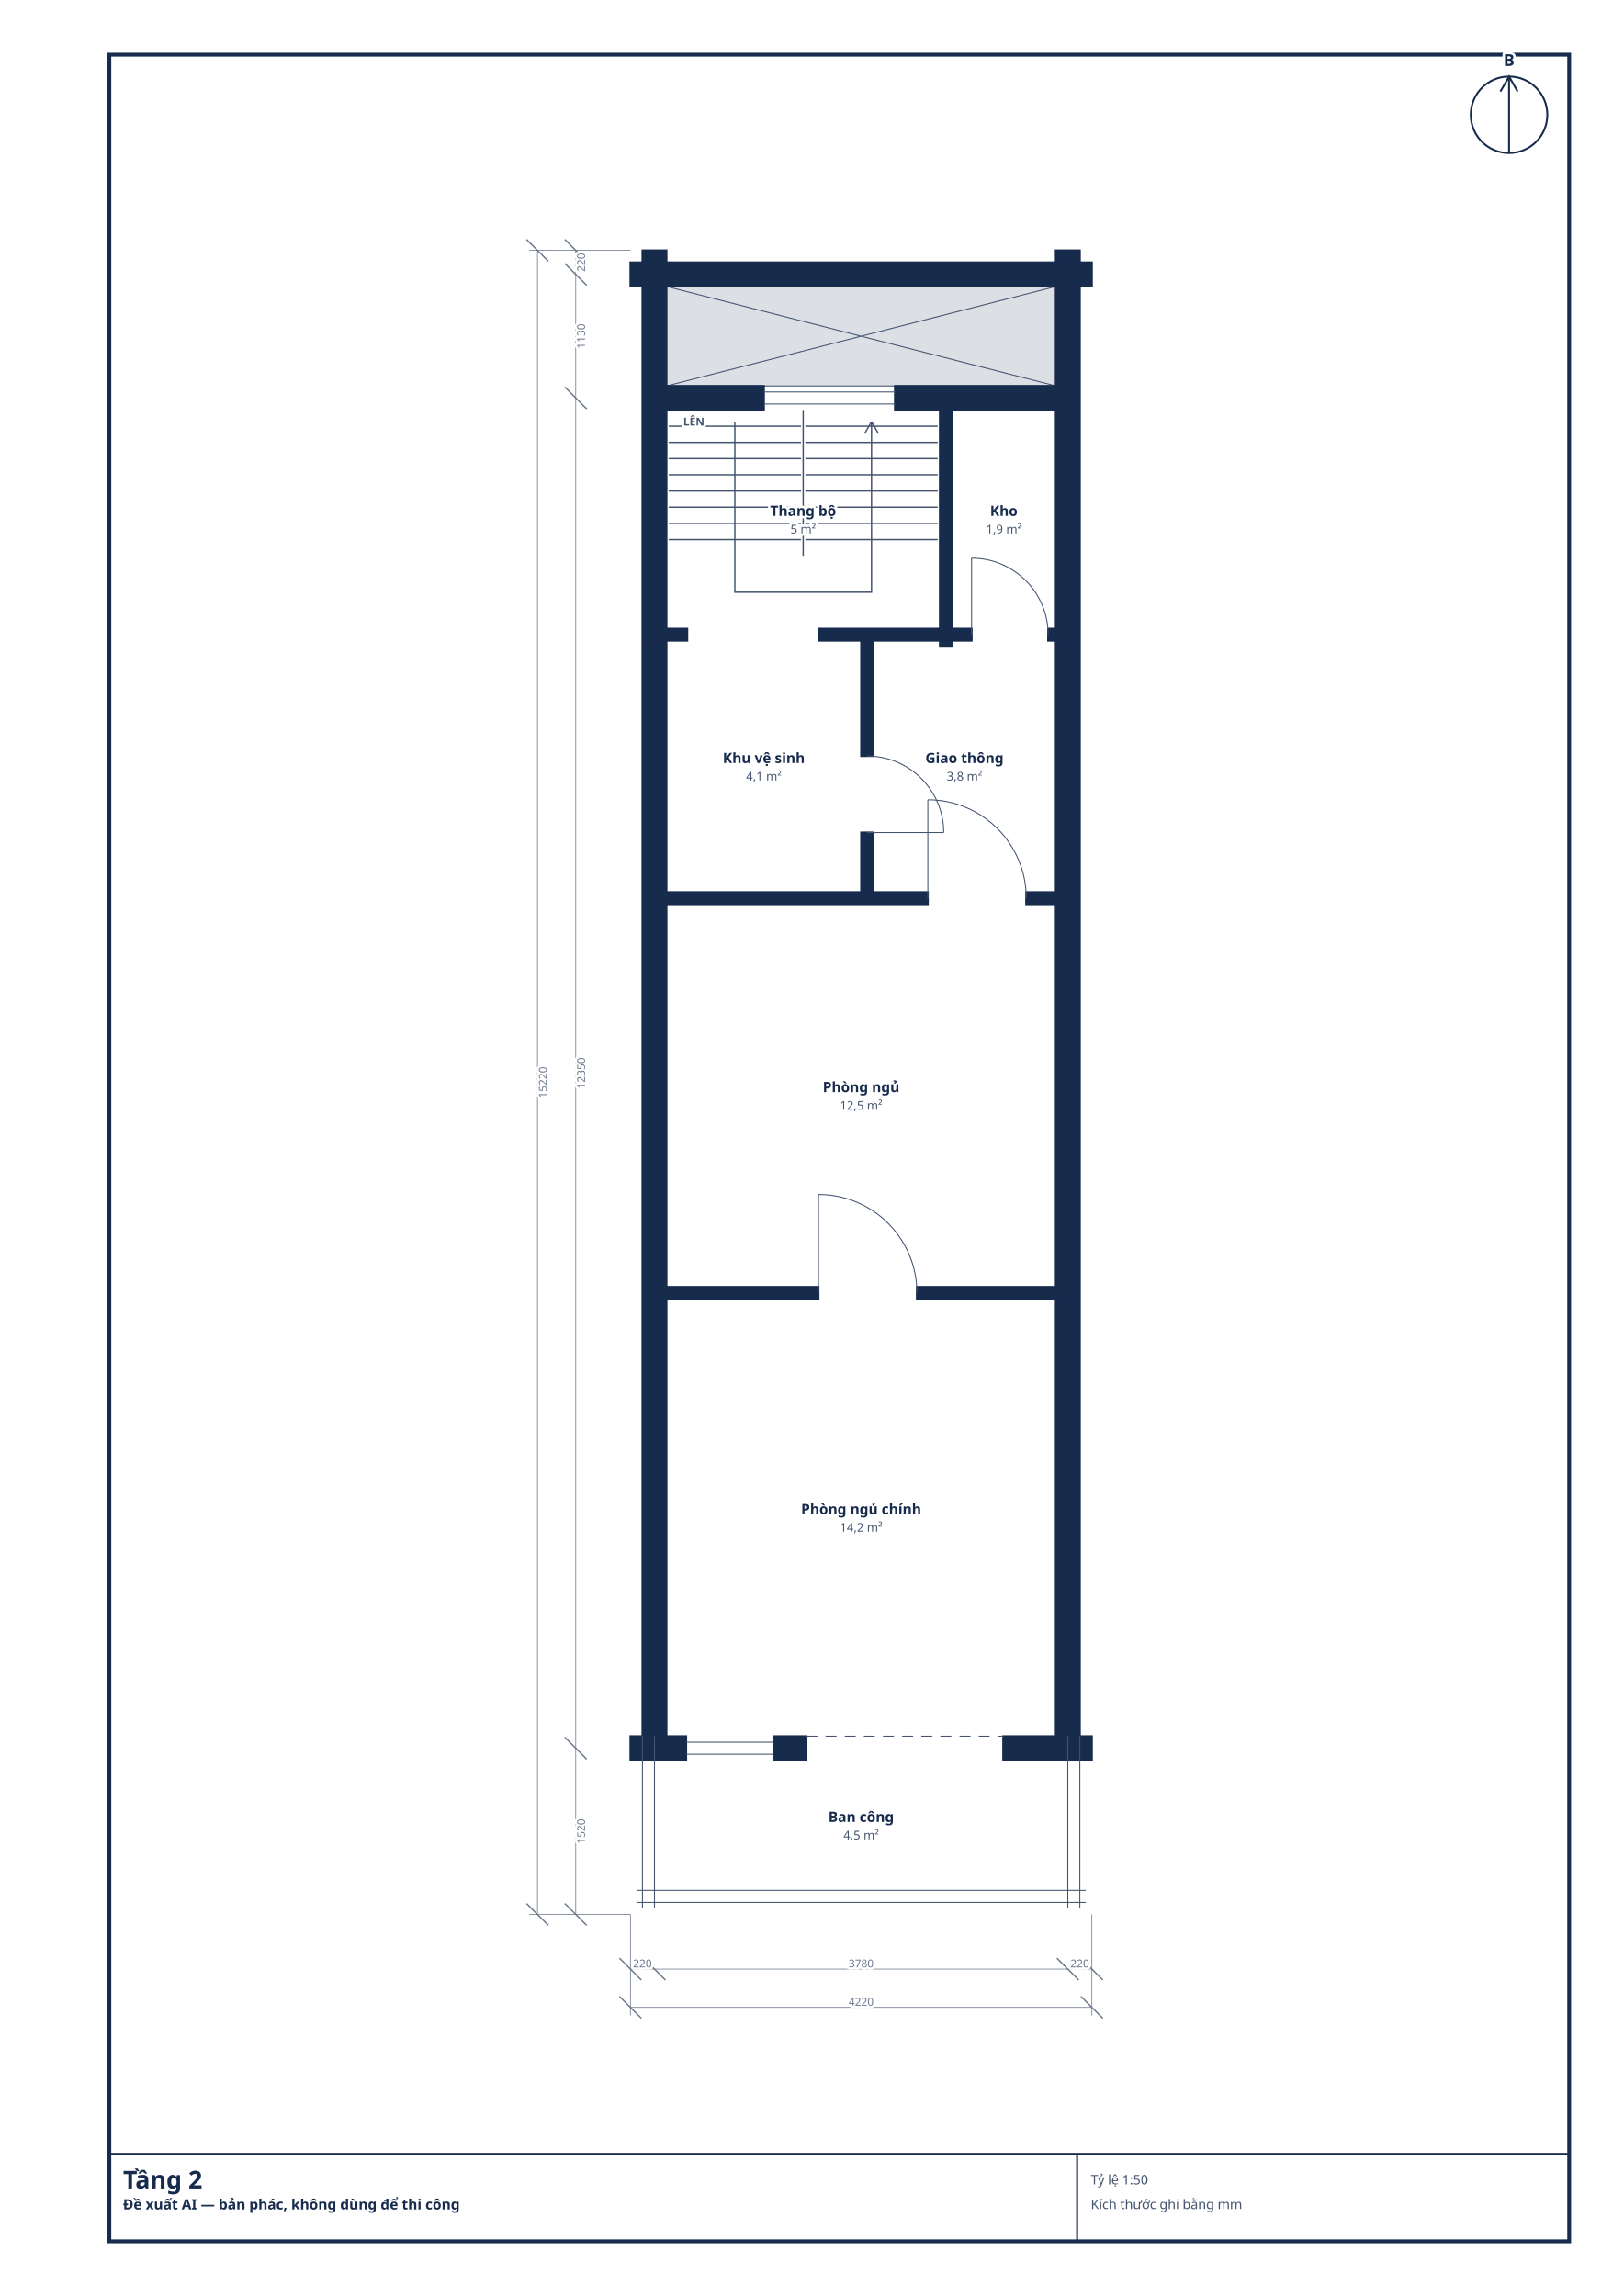
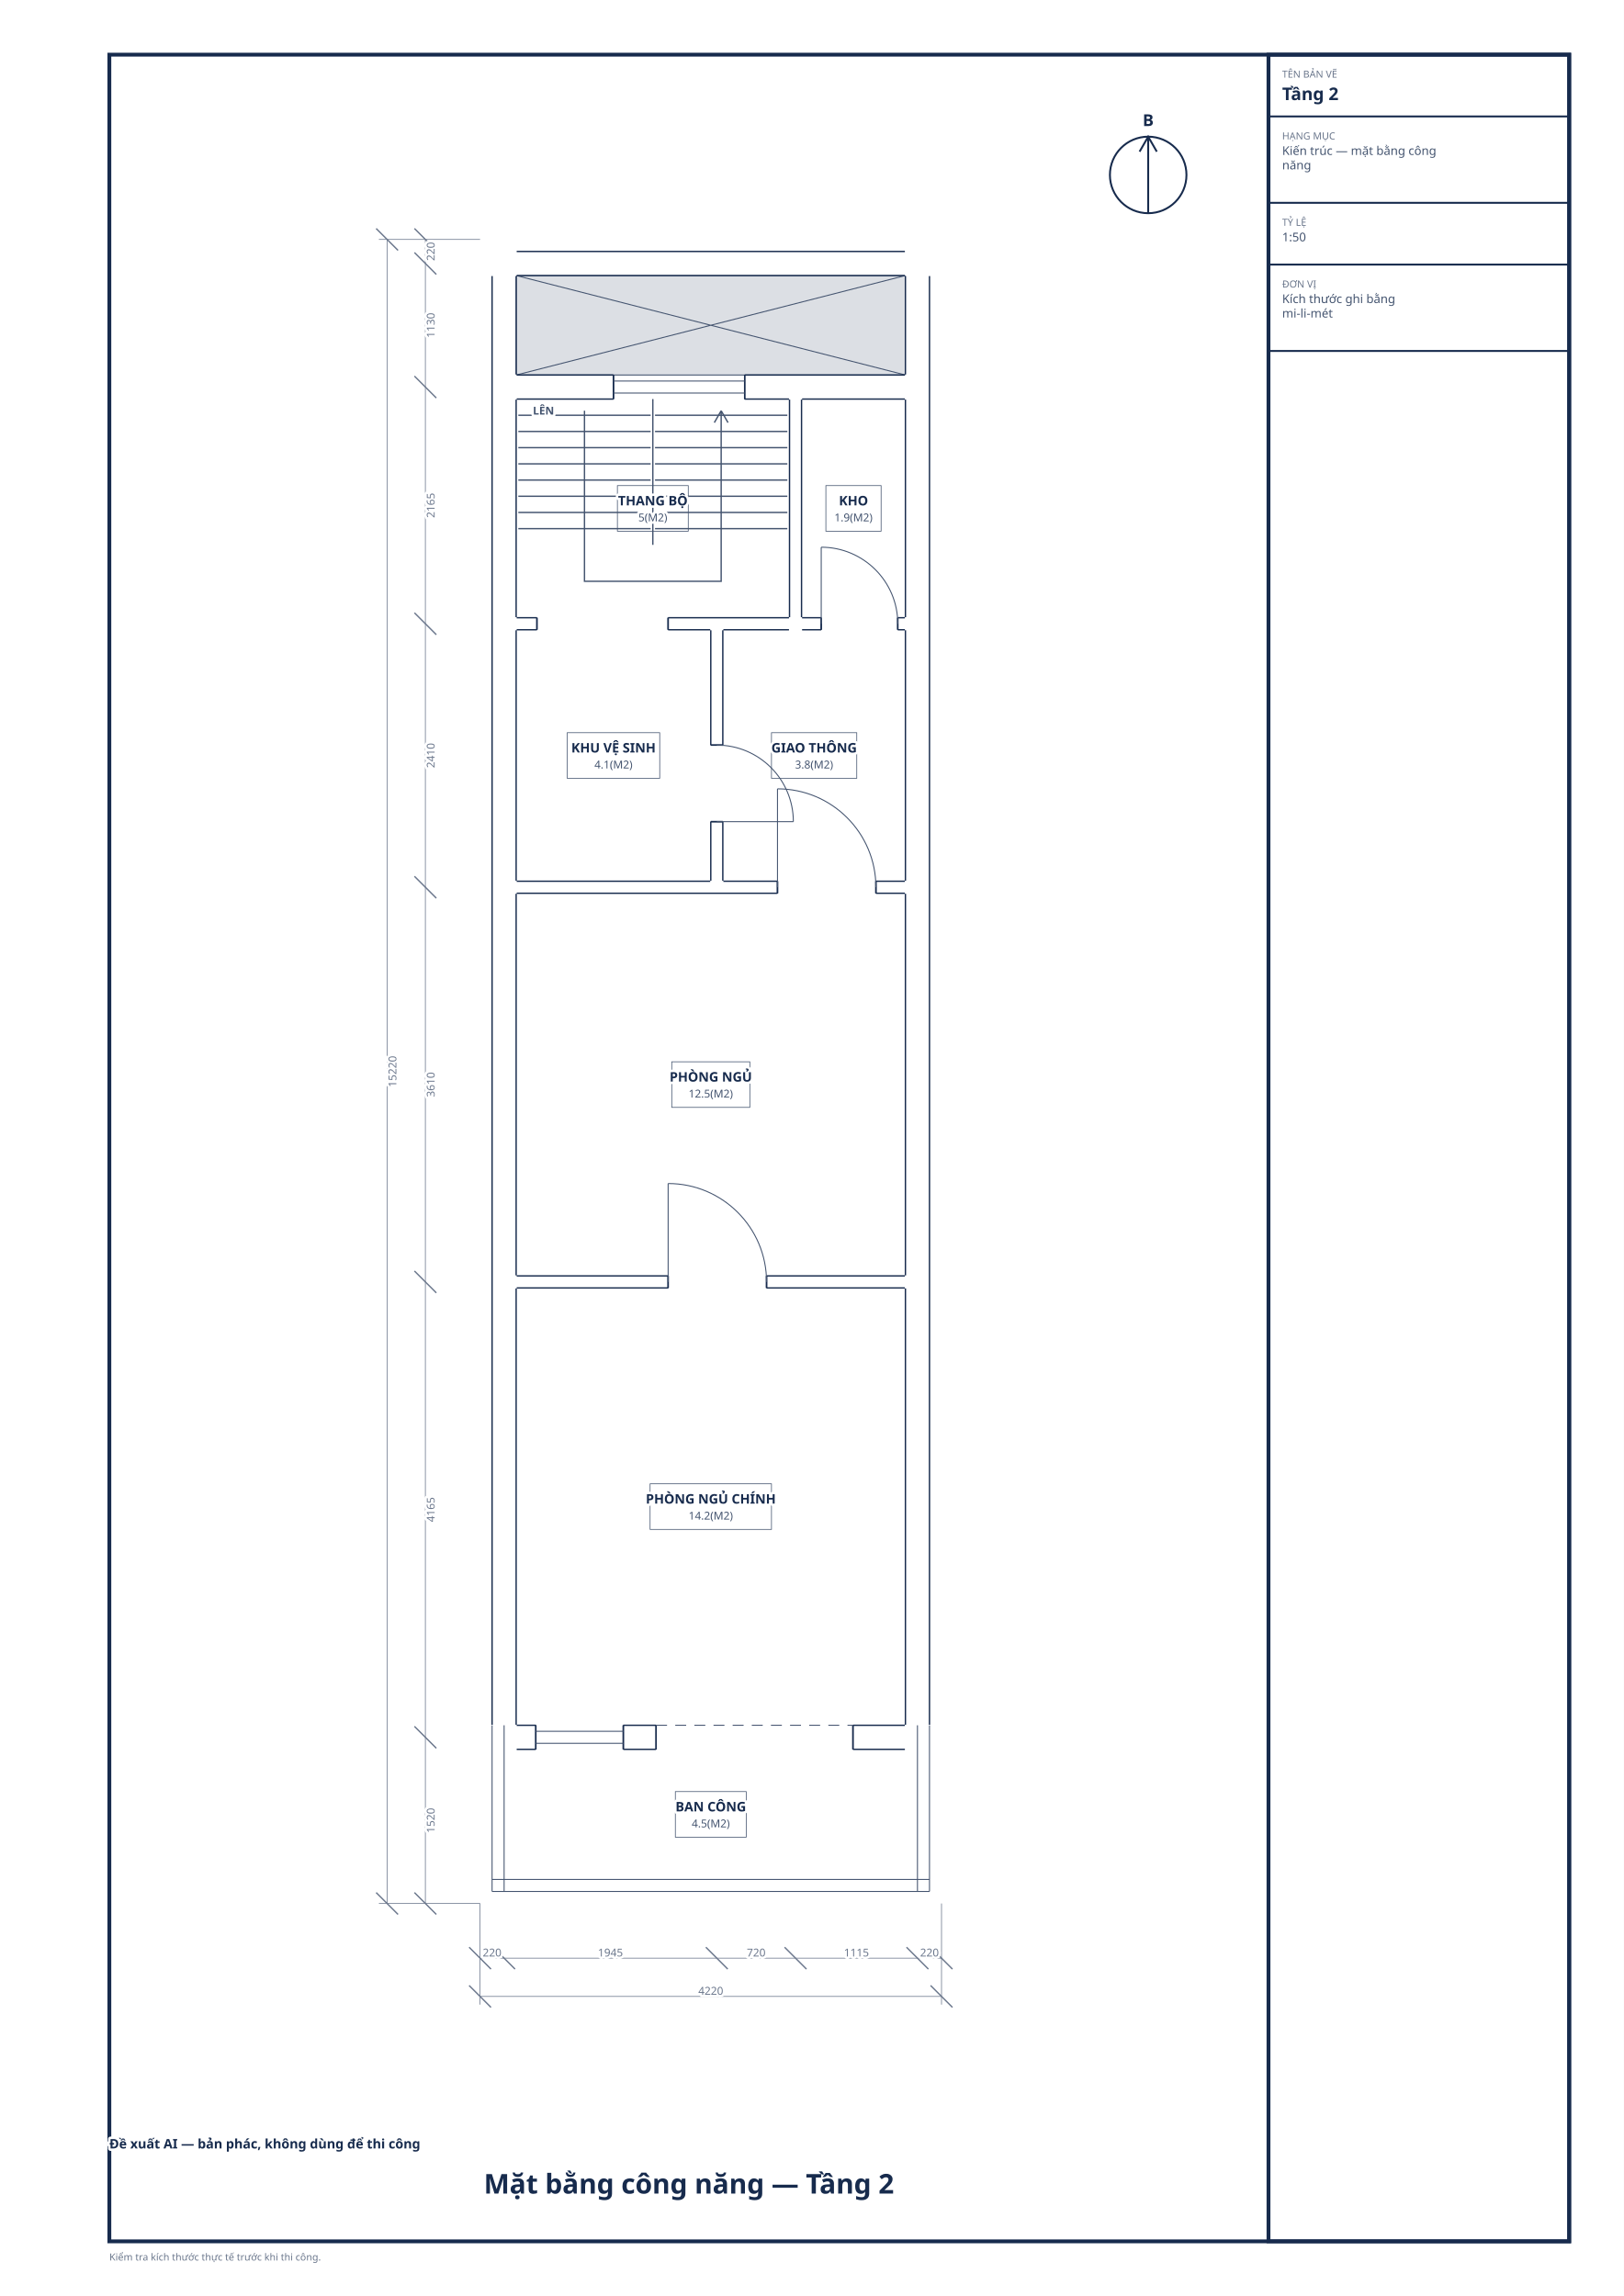
<svg xmlns="http://www.w3.org/2000/svg" viewBox="0 0 297 420" width="297mm" height="420mm">
-   <style>text{font-family:'Be Vietnam Pro', 'Noto Sans', 'Segoe UI', system-ui, sans-serif;text-anchor:middle;dominant-baseline:middle;paint-order:stroke;stroke:#FFFFFF;stroke-width:0.9;stroke-linejoin:round}.fr{stroke:#172B4D;stroke-width:0.7;fill:none;}.tr{stroke:#172B4D;stroke-width:0.35;fill:none;}.w{stroke:#172B4D;stroke-width:0.35;fill:#172B4D}.rl{stroke:#44546F;stroke-width:0.18;fill:none;}.op{stroke:#172B4D;stroke-width:0.25;fill:none;}.dl{stroke:#44546F;stroke-width:0.18;fill:none;}.wn{stroke:#44546F;stroke-width:0.18;fill:none;}.st{stroke:#44546F;stroke-width:0.25;fill:none;}.sa{stroke:#44546F;stroke-width:0.25;fill:none;}.vd{stroke:#44546F;stroke-width:0.18;fill:#DCDFE4}.nt{stroke:#172B4D;stroke-width:0.35;fill:none;}.dm{stroke:#6B778C;stroke-width:0.13;fill:none;}.dt{stroke:#6B778C;stroke-width:0.25;fill:none;}.tn{font-size:2.6px;fill:#172B4D;font-weight:600;}.ta{font-size:2.2px;fill:#44546F;}.td{font-size:2px;fill:#6B778C;}.tst{font-size:2px;fill:#44546F;font-weight:600;}.tl{font-size:4.5px;fill:#172B4D;font-weight:700;text-anchor:start;}.tw{font-size:2.6px;fill:#172B4D;font-weight:600;text-anchor:start;}.ts{font-size:2.4px;fill:#44546F;text-anchor:start;}.tnn{font-size:3px;fill:#172B4D;font-weight:700;}</style>
+   <style>text{font-family:'Be Vietnam Pro', 'Noto Sans', 'Segoe UI', system-ui, sans-serif;text-anchor:middle;dominant-baseline:middle;paint-order:stroke;stroke:#FFFFFF;stroke-width:0.9;stroke-linejoin:round}.fr{stroke:#172B4D;stroke-width:0.7;fill:none;}.tr{stroke:#172B4D;stroke-width:0.35;fill:none;}.wf{fill:#FFFFFF;stroke:none}.w{stroke:#172B4D;stroke-width:0.25;fill:none;}.cl{fill:#172B4D;stroke:#172B4D;stroke-width:0.25}.lb{fill:none;stroke:#44546F;stroke-width:0.13}.rl{stroke:#44546F;stroke-width:0.18;fill:none;}.op{stroke:#172B4D;stroke-width:0.25;fill:none;}.dl{stroke:#44546F;stroke-width:0.18;fill:none;}.wn{stroke:#44546F;stroke-width:0.18;fill:none;}.st{stroke:#44546F;stroke-width:0.25;fill:none;}.sa{stroke:#44546F;stroke-width:0.25;fill:none;}.vd{stroke:#44546F;stroke-width:0.18;fill:#DCDFE4}.nt{stroke:#172B4D;stroke-width:0.35;fill:none;}.dm{stroke:#6B778C;stroke-width:0.13;fill:none;}.dt{stroke:#6B778C;stroke-width:0.25;fill:none;}.tn{font-size:2.4px;fill:#172B4D;font-weight:600;}.ta{font-size:2px;fill:#44546F;}.td{font-size:2px;fill:#6B778C;}.tst{font-size:2px;fill:#44546F;font-weight:600;}.tl{font-size:3.2px;fill:#172B4D;font-weight:700;text-anchor:start;}.tw{font-size:2.4px;fill:#172B4D;font-weight:600;text-anchor:start;}.ts{font-size:2.2px;fill:#44546F;text-anchor:start;}.tnn{font-size:3px;fill:#172B4D;font-weight:700;}.tt{font-size:5px;fill:#172B4D;font-weight:700;}.tbl{font-size:1.8px;fill:#6B778C;text-anchor:start;}.tf{font-size:1.8px;fill:#6B778C;text-anchor:start;}</style>
  <rect x="0" y="0" width="297" height="420" fill="#FFFFFF" />
  <rect x="20" y="10" width="267" height="400" class="fr" />
-   <path class="tr" d="M 20 394 L 287 394 M 197 394 L 197 410" />
-   <text x="22.5" y="398.75" class="tl">Tầng 2</text>
-   <text x="22.5" y="403.25" class="tw">Đề xuất AI — bản phác, không dùng để thi công</text>
-   <text x="199.5" y="398.75" class="ts">Tỷ lệ 1:50</text>
-   <text x="199.5" y="403.25" class="ts">Kích thước ghi bằng mm</text>
-   <rect x="121.9" y="52.4" width="71.2" height="18.2" class="vd" />
-   <path class="vd" d="M 121.9 70.6 L 193.1 52.4 M 121.9 52.4 L 193.1 70.6" fill="none" />
-   <path class="w" d="M 121.9 322 L 121.9 45.8 L 117.5 45.8 L 117.5 322 Z M 197.5 322 L 197.5 45.8 L 193.1 45.8 L 193.1 322 Z M 115.3 52.4 L 199.7 52.4 L 199.7 48 L 115.3 48 Z M 115.3 322 L 125.5 322 L 125.5 317.6 L 115.3 317.6 Z M 141.5 322 L 147.5 322 L 147.5 317.6 L 141.5 317.6 Z M 183.5 322 L 199.7 322 L 199.7 317.6 L 183.5 317.6 Z M 117.5 75 L 139.7 75 L 139.7 70.6 L 117.5 70.6 Z M 163.7 75 L 197.5 75 L 197.5 70.6 L 163.7 70.6 Z M 117.5 237.6 L 149.7 237.6 L 149.7 235.4 L 117.5 235.4 Z M 167.7 237.6 L 197.5 237.6 L 197.5 235.4 L 167.7 235.4 Z M 117.5 165.4 L 169.7 165.4 L 169.7 163.2 L 117.5 163.2 Z M 187.7 165.4 L 197.5 165.4 L 197.5 163.2 L 187.7 163.2 Z M 159.7 165.4 L 159.7 152.3 L 157.5 152.3 L 157.5 165.4 Z M 159.7 138.3 L 159.7 115 L 157.5 115 L 157.5 138.3 Z M 117.5 117.2 L 125.7 117.2 L 125.7 115 L 117.5 115 Z M 149.7 117.2 L 177.7 117.2 L 177.7 115 L 149.7 115 Z M 191.7 117.2 L 197.5 117.2 L 197.5 115 L 191.7 115 Z M 174.1 118.3 L 174.1 70.6 L 171.9 70.6 L 171.9 118.3 Z" />
-   <path class="rl" d="M 116.4 348 L 198.6 348 M 116.4 345.8 L 198.6 345.8 M 119.7 349.1 L 119.7 317.6 M 117.5 349.1 L 117.5 317.6 M 197.5 349.1 L 197.5 317.6 M 195.3 349.1 L 195.3 317.6" />
-   <path class="op" d="M 147.5 322 L 147.5 317.6 M 183.5 322 L 183.5 317.6 M 149.7 237.6 L 149.7 235.4 M 167.7 237.6 L 167.7 235.4 M 169.7 165.4 L 169.7 163.2 M 187.7 165.4 L 187.7 163.2 M 159.7 152.3 L 157.5 152.3 M 159.7 138.3 L 157.5 138.3 M 125.7 117.2 L 125.7 115 M 149.7 117.2 L 149.7 115 M 177.7 117.2 L 177.7 115 M 191.7 117.2 L 191.7 115 M 125.5 322 L 125.5 317.6 M 141.5 322 L 141.5 317.6 M 139.7 75 L 139.7 70.6 M 163.7 75 L 163.7 70.6" />
-   <path class="wn" d="M 125.5 318.7 L 141.5 318.7 M 125.5 320.9 L 141.5 320.9 M 139.7 71.7 L 163.7 71.7 M 139.7 73.9 L 163.7 73.9" />
-   <path class="dl" d="M 149.7 236.5 L 149.7 218.5 M 149.7 218.5 A 18 18 0 0 1 167.7 236.5 M 169.7 164.3 L 169.7 146.3 M 169.7 146.3 A 18 18 0 0 1 187.7 164.3 M 158.6 152.3 L 172.6 152.3 M 172.6 152.3 A 14 14 0 0 0 158.6 138.3 M 177.7 116.1 L 177.7 102.1 M 177.7 102.1 A 14 14 0 0 1 191.7 116.1" />
-   <path class="dl" d="M 147.5 317.6 L 183.5 317.6" stroke-dasharray="2 1.5" />
-   <path class="st" d="M 122.3 77.963 L 146.5 77.963 M 122.3 80.926 L 146.5 80.926 M 122.3 83.889 L 146.5 83.889 M 122.3 86.852 L 146.5 86.852 M 122.3 89.815 L 146.5 89.815 M 122.3 92.778 L 146.5 92.778 M 122.3 95.741 L 146.5 95.741 M 122.3 98.704 L 146.5 98.704 M 147.3 98.704 L 171.5 98.704 M 147.3 95.741 L 171.5 95.741 M 147.3 92.778 L 171.5 92.778 M 147.3 89.815 L 171.5 89.815 M 147.3 86.852 L 171.5 86.852 M 147.3 83.889 L 171.5 83.889 M 147.3 80.926 L 171.5 80.926 M 147.3 77.963 L 171.5 77.963 M 146.9 75 L 146.9 101.667" />
-   <path class="sa" d="M 134.4 77.133 L 134.4 101.667 L 134.4 108.333 L 159.4 108.333 L 159.4 101.667 L 159.4 77.133 M 158.15 79.308 L 159.4 77.133 M 160.65 79.308 L 159.4 77.133" />
-   <text x="126.9" y="77.133" class="tst">LÊN</text>
-   <text x="157.5" y="332.36" class="tn">Ban công</text>
-   <text x="157.5" y="335.72" class="ta">4,5 m²</text>
-   <text x="157.5" y="276.06" class="tn">Phòng ngủ chính</text>
-   <text x="157.5" y="279.42" class="ta">14,2 m²</text>
-   <text x="157.5" y="198.86" class="tn">Phòng ngủ</text>
-   <text x="157.5" y="202.22" class="ta">12,5 m²</text>
-   <text x="139.7" y="138.66" class="tn">Khu vệ sinh</text>
-   <text x="139.7" y="142.02" class="ta">4,1 m²</text>
-   <text x="176.4" y="138.66" class="tn">Giao thông</text>
-   <text x="176.4" y="142.02" class="ta">3,8 m²</text>
-   <text x="146.9" y="93.46" class="tn">Thang bộ</text>
-   <text x="146.9" y="96.82" class="ta">5 m²</text>
-   <text x="183.6" y="93.46" class="tn">Kho</text>
-   <text x="183.6" y="96.82" class="ta">1,9 m²</text>
-   <path class="dm" d="M 115.3 360.2 L 199.7 360.2 M 115.3 367.2 L 199.7 367.2 M 115.3 350.2 L 115.3 368.7 M 199.7 350.2 L 199.7 368.7" />
-   <path class="dt" d="M 113.3 358.2 L 117.3 362.2 M 117.7 358.2 L 121.7 362.2 M 193.3 358.2 L 197.3 362.2 M 197.7 358.2 L 201.7 362.2 M 113.3 365.2 L 117.3 369.2 M 197.7 365.2 L 201.7 369.2" />
-   <text x="117.5" y="359.2" class="td">220</text>
-   <text x="157.5" y="359.2" class="td">3780</text>
-   <text x="197.5" y="359.2" class="td">220</text>
-   <text x="157.5" y="366.2" class="td">4220</text>
-   <path class="dm" d="M 105.3 350.2 L 105.3 45.8 M 98.3 350.2 L 98.3 45.8 M 115.3 350.2 L 96.8 350.2 M 115.3 45.8 L 96.8 45.8" />
-   <path class="dt" d="M 103.3 348.2 L 107.3 352.2 M 103.3 317.8 L 107.3 321.8 M 103.3 70.8 L 107.3 74.8 M 103.3 48.2 L 107.3 52.2 M 103.3 43.8 L 107.3 47.8 M 96.3 348.2 L 100.3 352.2 M 96.3 43.8 L 100.3 47.8" />
-   <text x="106.3" y="335" class="td" transform="rotate(-90 106.3 335)">1520</text>
-   <text x="106.3" y="196.3" class="td" transform="rotate(-90 106.3 196.3)">12350</text>
-   <text x="106.3" y="61.5" class="td" transform="rotate(-90 106.3 61.5)">1130</text>
-   <text x="106.3" y="48" class="td" transform="rotate(-90 106.3 48)">220</text>
-   <text x="99.3" y="198" class="td" transform="rotate(-90 99.3 198)">15220</text>
-   <circle cx="276" cy="21" r="7" class="nt" />
-   <path class="nt" d="M 276 28 L 276 14 M 274.425 16.741 L 276 14 L 277.575 16.741" />
-   <text x="276" y="11" class="tnn">B</text>
+   <rect x="232" y="10" width="55" height="400" class="fr" />
+   <text x="234.5" y="13.58" class="tbl">TÊN BẢN VẼ</text>
+   <text x="234.5" y="17.18" class="tl">Tầng 2</text>
+   <path class="tr" d="M 232 21.3 L 287 21.3" />
+   <text x="234.5" y="24.88" class="tbl">HẠNG MỤC</text>
+   <text x="234.5" y="27.58" class="ts">Kiến trúc — mặt bằng công</text>
+   <text x="234.5" y="30.22" class="ts">năng</text>
+   <path class="tr" d="M 232 37.1 L 287 37.1" />
+   <text x="234.5" y="40.68" class="tbl">TỶ LỆ</text>
+   <text x="234.5" y="43.38" class="ts">1:50</text>
+   <path class="tr" d="M 232 48.4 L 287 48.4" />
+   <text x="234.5" y="51.98" class="tbl">ĐƠN VỊ</text>
+   <text x="234.5" y="54.68" class="ts">Kích thước ghi bằng</text>
+   <text x="234.5" y="57.32" class="ts">mi-li-mét</text>
+   <path class="tr" d="M 232 64.2 L 287 64.2" />
+   <text x="126" y="399.5" class="tt">Mặt bằng công năng — Tầng 2</text>
+   <text x="20" y="392.16" class="tw">Đề xuất AI — bản phác, không dùng để thi công</text>
+   <text x="20" y="412.88" class="tf">Kiểm tra kích thước thực tế trước khi thi công.</text>
+   <rect x="94.4" y="50.4" width="71.2" height="18.2" class="vd" />
+   <path class="vd" d="M 94.4 68.6 L 165.6 50.4 M 94.4 50.4 L 165.6 68.6" fill="none" />
+   <path class="wf" d="M 94.4 320 L 94.4 46 L 90 46 L 90 320 Z M 170 320 L 170 46 L 165.6 46 L 165.6 320 Z M 90 50.4 L 170 50.4 L 170 46 L 90 46 Z M 90 320 L 98 320 L 98 315.6 L 90 315.6 Z M 114 320 L 120 320 L 120 315.6 L 114 315.6 Z M 156 320 L 170 320 L 170 315.6 L 156 315.6 Z M 92.2 73 L 112.2 73 L 112.2 68.6 L 92.2 68.6 Z M 136.2 73 L 167.8 73 L 167.8 68.6 L 136.2 68.6 Z M 92.2 235.6 L 122.2 235.6 L 122.2 233.4 L 92.2 233.4 Z M 140.2 235.6 L 167.8 235.6 L 167.8 233.4 L 140.2 233.4 Z M 92.2 163.4 L 142.2 163.4 L 142.2 161.2 L 92.2 161.2 Z M 160.2 163.4 L 167.8 163.4 L 167.8 161.2 L 160.2 161.2 Z M 132.2 162.3 L 132.2 150.3 L 130 150.3 L 130 162.3 Z M 132.2 136.3 L 132.2 114.1 L 130 114.1 L 130 136.3 Z M 92.2 115.2 L 98.2 115.2 L 98.2 113 L 92.2 113 Z M 122.2 115.2 L 150.2 115.2 L 150.2 113 L 122.2 113 Z M 164.2 115.2 L 167.8 115.2 L 167.8 113 L 164.2 113 Z M 146.6 115.2 L 146.6 70.8 L 144.4 70.8 L 144.4 115.2 Z" />
+   <path class="w" d="M 94.4 315.5 L 94.4 235.7 M 94.4 233.3 L 94.4 163.5 M 94.4 161.1 L 94.4 115.3 M 94.4 112.9 L 94.4 73.1 M 94.4 68.5 L 94.4 50.5 M 90 315.5 L 90 50.5 M 170 315.5 L 170 50.5 M 165.6 315.5 L 165.6 235.7 M 165.6 233.3 L 165.6 163.5 M 165.6 161.1 L 165.6 115.3 M 165.6 112.9 L 165.6 73.1 M 165.6 68.5 L 165.6 50.5 M 94.5 50.4 L 165.5 50.4 M 94.5 46 L 165.5 46 M 94.5 320 L 98 320 M 94.5 315.6 L 98 315.6 M 98 320 L 98 315.6 M 114 320 L 120 320 M 114 315.6 L 120 315.6 M 114 320 L 114 315.6 M 120 320 L 120 315.6 M 156 320 L 165.5 320 M 156 315.6 L 165.5 315.6 M 156 320 L 156 315.6 M 94.5 73 L 112.2 73 M 94.5 68.6 L 112.2 68.6 M 112.2 73 L 112.2 68.6 M 136.2 73 L 144.3 73 M 146.7 73 L 165.5 73 M 136.2 68.6 L 165.5 68.6 M 136.2 73 L 136.2 68.6 M 94.5 235.6 L 122.2 235.6 M 94.5 233.4 L 122.2 233.4 M 122.2 235.6 L 122.2 233.4 M 140.2 235.6 L 165.5 235.6 M 140.2 233.4 L 165.5 233.4 M 140.2 235.6 L 140.2 233.4 M 94.5 163.4 L 142.2 163.4 M 94.5 161.2 L 129.9 161.2 M 132.3 161.2 L 142.2 161.2 M 142.2 163.4 L 142.2 161.2 M 160.2 163.4 L 165.5 163.4 M 160.2 161.2 L 165.5 161.2 M 160.2 163.4 L 160.2 161.2 M 132.2 161.1 L 132.2 150.3 M 130 161.1 L 130 150.3 M 132.2 150.3 L 130 150.3 M 132.2 136.3 L 132.2 115.3 M 130 136.3 L 130 115.3 M 132.2 136.3 L 130 136.3 M 94.5 115.2 L 98.2 115.2 M 94.5 113 L 98.2 113 M 98.2 115.2 L 98.2 113 M 122.2 115.2 L 129.9 115.2 M 132.3 115.2 L 144.3 115.2 M 146.7 115.2 L 150.2 115.2 M 122.2 113 L 144.3 113 M 146.7 113 L 150.2 113 M 122.2 115.2 L 122.2 113 M 150.2 115.2 L 150.2 113 M 164.2 115.2 L 165.5 115.2 M 164.2 113 L 165.5 113 M 164.2 115.2 L 164.2 113 M 146.6 112.9 L 146.6 73.1 M 144.4 112.9 L 144.4 73.1" />
+   <path class="rl" d="M 90 346 L 170 346 M 90 343.8 L 170 343.8 M 92.2 346 L 92.2 315.6 M 90 346 L 90 315.6 M 170 346 L 170 315.6 M 167.8 346 L 167.8 315.6" />
+   <path class="op" d="M 120 320 L 120 315.6 M 156 320 L 156 315.6 M 122.2 235.6 L 122.2 233.4 M 140.2 235.6 L 140.2 233.4 M 142.2 163.4 L 142.2 161.2 M 160.2 163.4 L 160.2 161.2 M 132.2 150.3 L 130 150.3 M 132.2 136.3 L 130 136.3 M 98.2 115.2 L 98.2 113 M 122.2 115.2 L 122.2 113 M 150.2 115.2 L 150.2 113 M 164.2 115.2 L 164.2 113 M 98 320 L 98 315.6 M 114 320 L 114 315.6 M 112.2 73 L 112.2 68.6 M 136.2 73 L 136.2 68.6" />
+   <path class="wn" d="M 98 316.7 L 114 316.7 M 98 318.9 L 114 318.9 M 112.2 69.7 L 136.2 69.7 M 112.2 71.9 L 136.2 71.9" />
+   <path class="dl" d="M 122.2 234.5 L 122.2 216.5 M 122.2 216.5 A 18 18 0 0 1 140.2 234.5 M 142.2 162.3 L 142.2 144.3 M 142.2 144.3 A 18 18 0 0 1 160.2 162.3 M 131.1 150.3 L 145.1 150.3 M 145.1 150.3 A 14 14 0 0 0 131.1 136.3 M 150.2 114.1 L 150.2 100.1 M 150.2 100.1 A 14 14 0 0 1 164.2 114.1" />
+   <path class="dl" d="M 120 315.6 L 156 315.6" stroke-dasharray="2 1.5" />
+   <path class="st" d="M 94.8 75.963 L 119 75.963 M 94.8 78.926 L 119 78.926 M 94.8 81.889 L 119 81.889 M 94.8 84.852 L 119 84.852 M 94.8 87.815 L 119 87.815 M 94.8 90.778 L 119 90.778 M 94.8 93.741 L 119 93.741 M 94.8 96.704 L 119 96.704 M 119.8 96.704 L 144 96.704 M 119.8 93.741 L 144 93.741 M 119.8 90.778 L 144 90.778 M 119.8 87.815 L 144 87.815 M 119.8 84.852 L 144 84.852 M 119.8 81.889 L 144 81.889 M 119.8 78.926 L 144 78.926 M 119.8 75.963 L 144 75.963 M 119.4 73 L 119.4 99.667" />
+   <path class="sa" d="M 106.9 75.133 L 106.9 99.667 L 106.9 106.333 L 131.9 106.333 L 131.9 99.667 L 131.9 75.133 M 130.65 77.308 L 131.9 75.133 M 133.15 77.308 L 131.9 75.133" />
+   <text x="99.4" y="75.133" class="tst">LÊN</text>
+   <rect x="123.52" y="327.73" width="12.96" height="8.34" class="lb" />
+   <text x="130" y="330.5" class="tn">BAN CÔNG</text>
+   <text x="130" y="333.58" class="ta">4.5(M2)</text>
+   <rect x="118.9" y="271.43" width="22.2" height="8.34" class="lb" />
+   <text x="130" y="274.2" class="tn">PHÒNG NGỦ CHÍNH</text>
+   <text x="130" y="277.28" class="ta">14.2(M2)</text>
+   <rect x="122.86" y="194.23" width="14.28" height="8.34" class="lb" />
+   <text x="130" y="197" class="tn">PHÒNG NGỦ</text>
+   <text x="130" y="200.08" class="ta">12.5(M2)</text>
+   <rect x="103.74" y="134.03" width="16.92" height="8.34" class="lb" />
+   <text x="112.2" y="136.8" class="tn">KHU VỆ SINH</text>
+   <text x="112.2" y="139.88" class="ta">4.1(M2)</text>
+   <rect x="141.1" y="134.03" width="15.6" height="8.34" class="lb" />
+   <text x="148.9" y="136.8" class="tn">GIAO THÔNG</text>
+   <text x="148.9" y="139.88" class="ta">3.8(M2)</text>
+   <rect x="112.92" y="88.83" width="12.96" height="8.34" class="lb" />
+   <text x="119.4" y="91.6" class="tn">THANG BỘ</text>
+   <text x="119.4" y="94.68" class="ta">5(M2)</text>
+   <rect x="151.05" y="88.83" width="10.1" height="8.34" class="lb" />
+   <text x="156.1" y="91.6" class="tn">KHO</text>
+   <text x="156.1" y="94.68" class="ta">1.9(M2)</text>
+   <path class="dm" d="M 87.8 358.2 L 172.2 358.2 M 87.8 365.2 L 172.2 365.2 M 87.8 348.2 L 87.8 366.7 M 172.2 348.2 L 172.2 366.7" />
+   <path class="dt" d="M 85.8 356.2 L 89.8 360.2 M 90.2 356.2 L 94.2 360.2 M 129.1 356.2 L 133.1 360.2 M 143.5 356.2 L 147.5 360.2 M 165.8 356.2 L 169.8 360.2 M 170.2 356.2 L 174.2 360.2 M 85.8 363.2 L 89.8 367.2 M 170.2 363.2 L 174.2 367.2" />
+   <text x="90" y="357.2" class="td">220</text>
+   <text x="111.65" y="357.2" class="td">1945</text>
+   <text x="138.3" y="357.2" class="td">720</text>
+   <text x="156.65" y="357.2" class="td">1115</text>
+   <text x="170" y="357.2" class="td">220</text>
+   <text x="130" y="364.2" class="td">4220</text>
+   <path class="dm" d="M 77.8 348.2 L 77.8 43.8 M 70.8 348.2 L 70.8 43.8 M 87.8 348.2 L 69.3 348.2 M 87.8 43.8 L 69.3 43.8" />
+   <path class="dt" d="M 75.8 346.2 L 79.8 350.2 M 75.8 315.8 L 79.8 319.8 M 75.8 232.5 L 79.8 236.5 M 75.8 160.3 L 79.8 164.3 M 75.8 112.1 L 79.8 116.1 M 75.8 68.8 L 79.8 72.8 M 75.8 46.2 L 79.8 50.2 M 75.8 41.8 L 79.8 45.8 M 68.8 346.2 L 72.8 350.2 M 68.8 41.8 L 72.8 45.8" />
+   <text x="78.8" y="333" class="td" transform="rotate(-90 78.8 333)">1520</text>
+   <text x="78.8" y="276.15" class="td" transform="rotate(-90 78.8 276.15)">4165</text>
+   <text x="78.8" y="198.4" class="td" transform="rotate(-90 78.8 198.4)">3610</text>
+   <text x="78.8" y="138.2" class="td" transform="rotate(-90 78.8 138.2)">2410</text>
+   <text x="78.8" y="92.45" class="td" transform="rotate(-90 78.8 92.45)">2165</text>
+   <text x="78.8" y="59.5" class="td" transform="rotate(-90 78.8 59.5)">1130</text>
+   <text x="78.8" y="46" class="td" transform="rotate(-90 78.8 46)">220</text>
+   <text x="71.8" y="196" class="td" transform="rotate(-90 71.8 196)">15220</text>
+   <circle cx="210" cy="32" r="7" class="nt" />
+   <path class="nt" d="M 210 39 L 210 25 M 208.425 27.741 L 210 25 L 211.575 27.741" />
+   <text x="210" y="22" class="tnn">B</text>
</svg>
